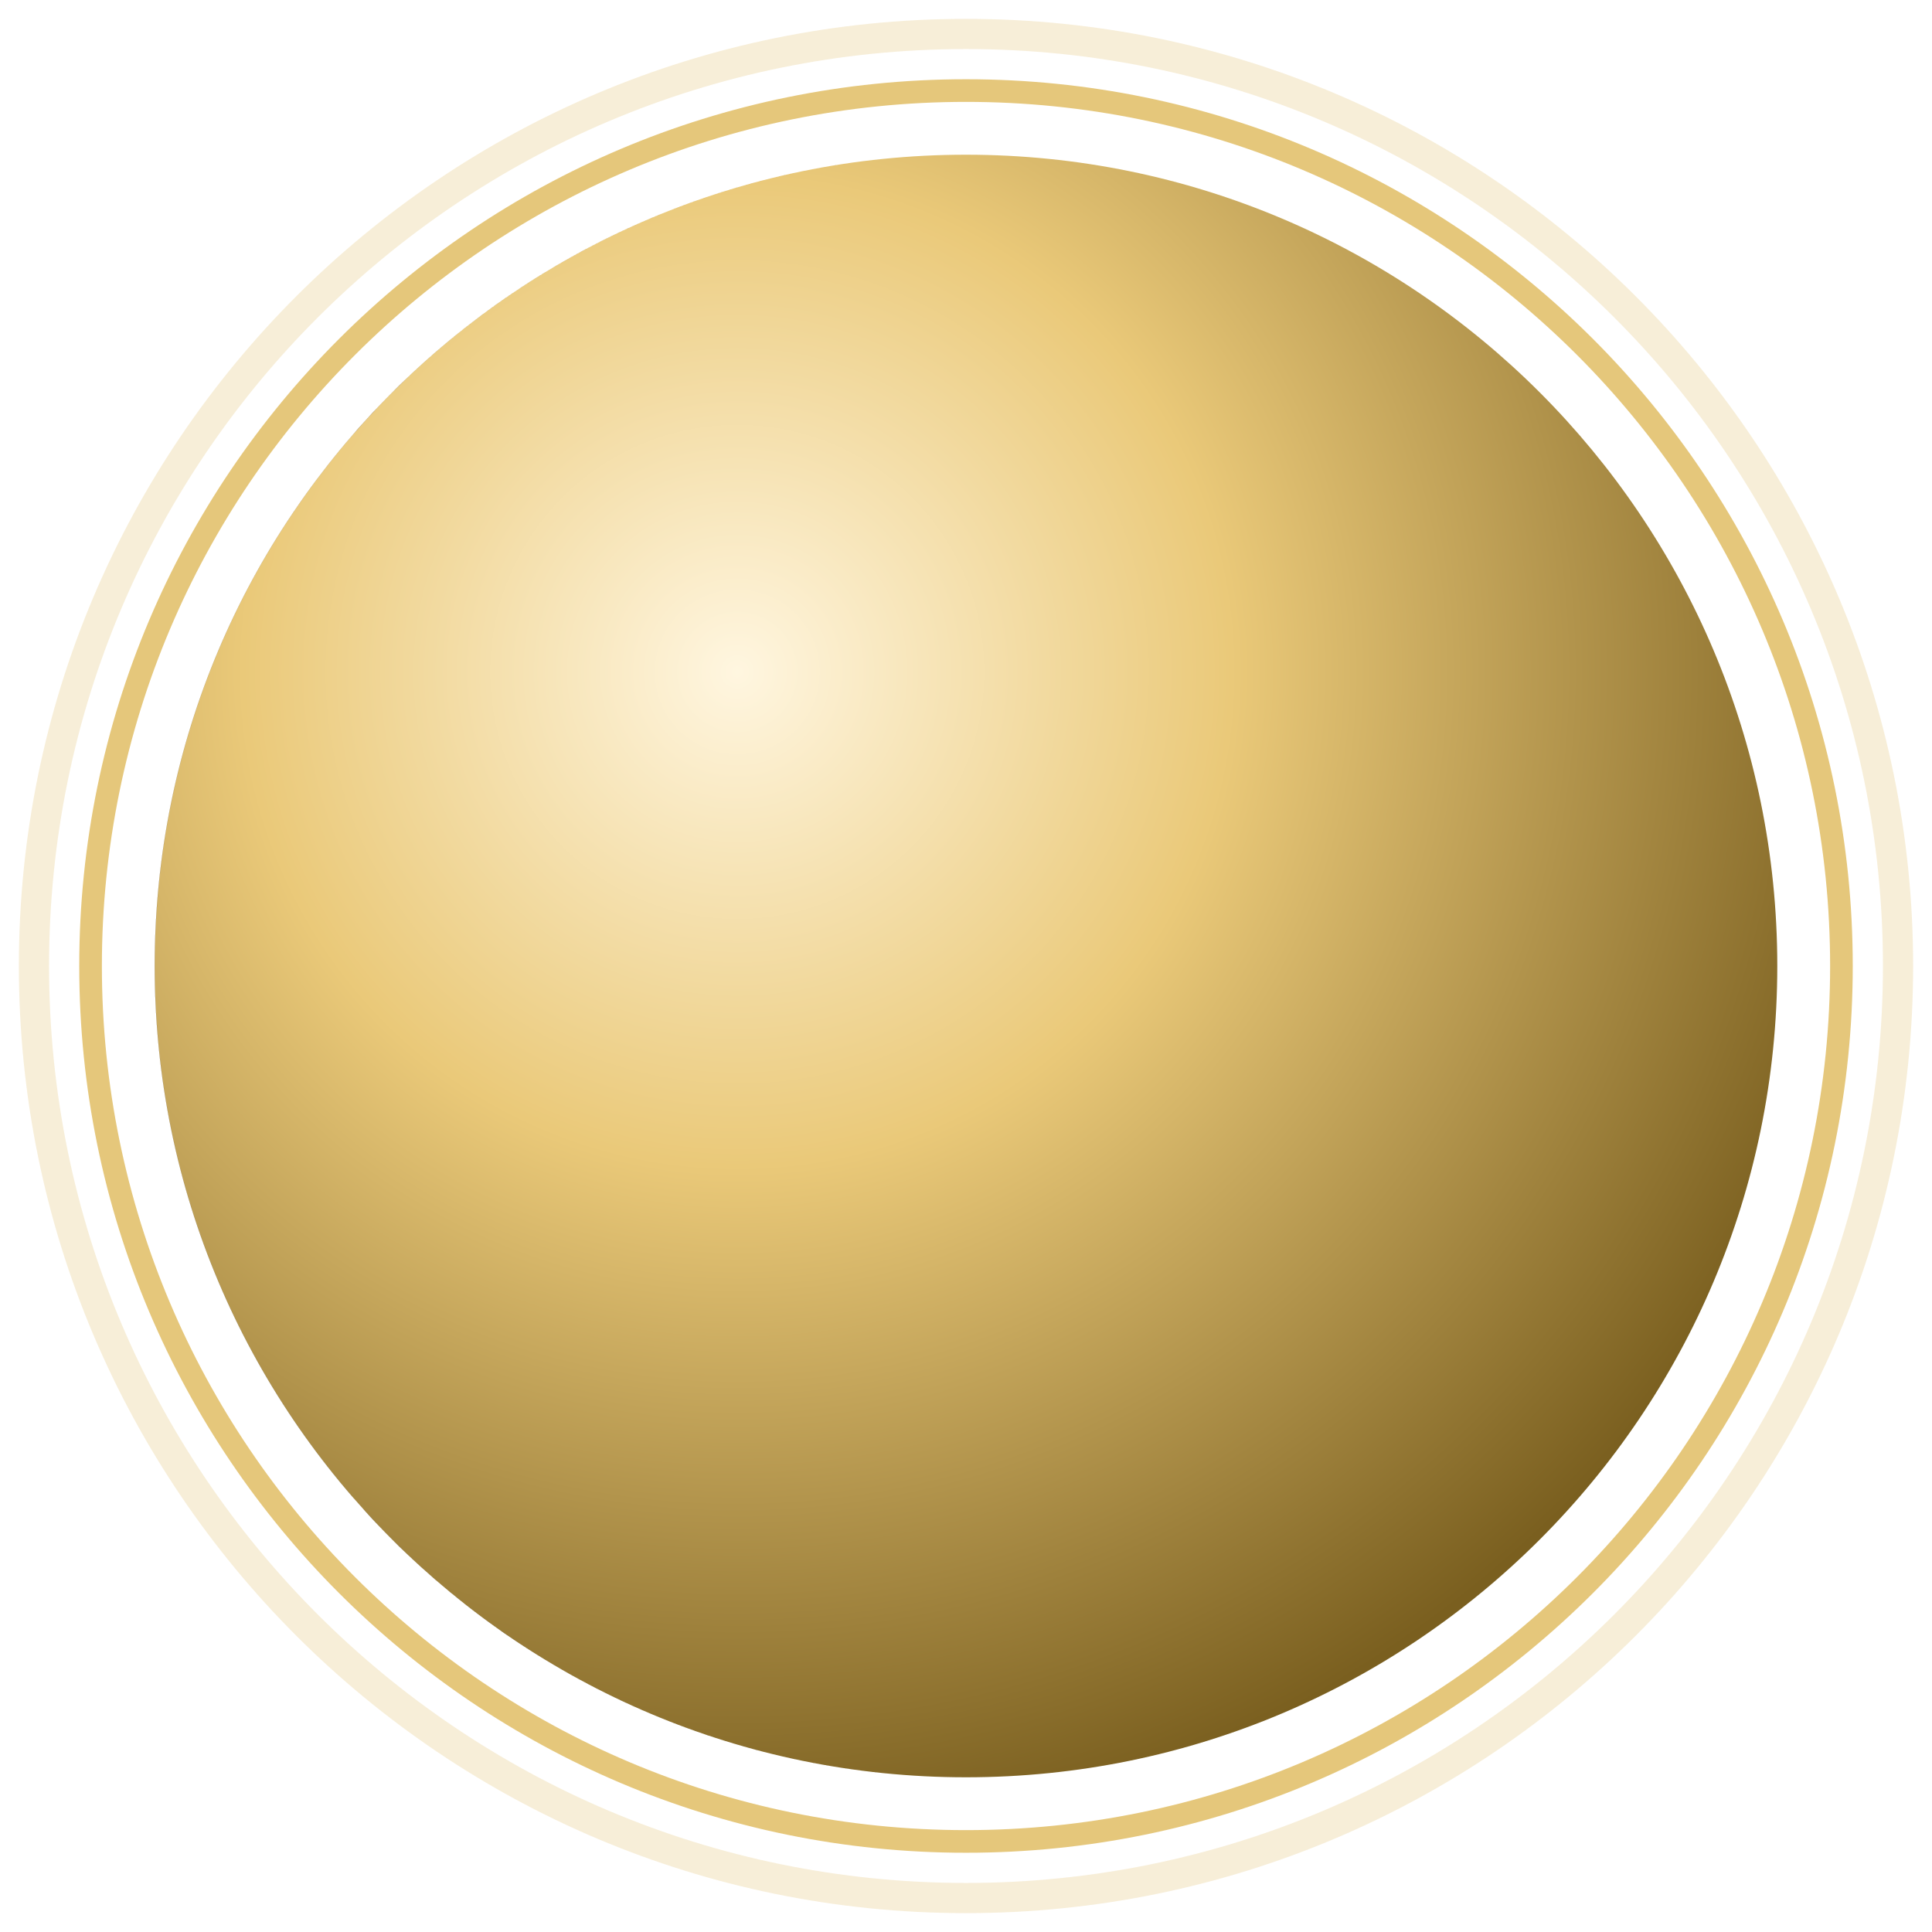
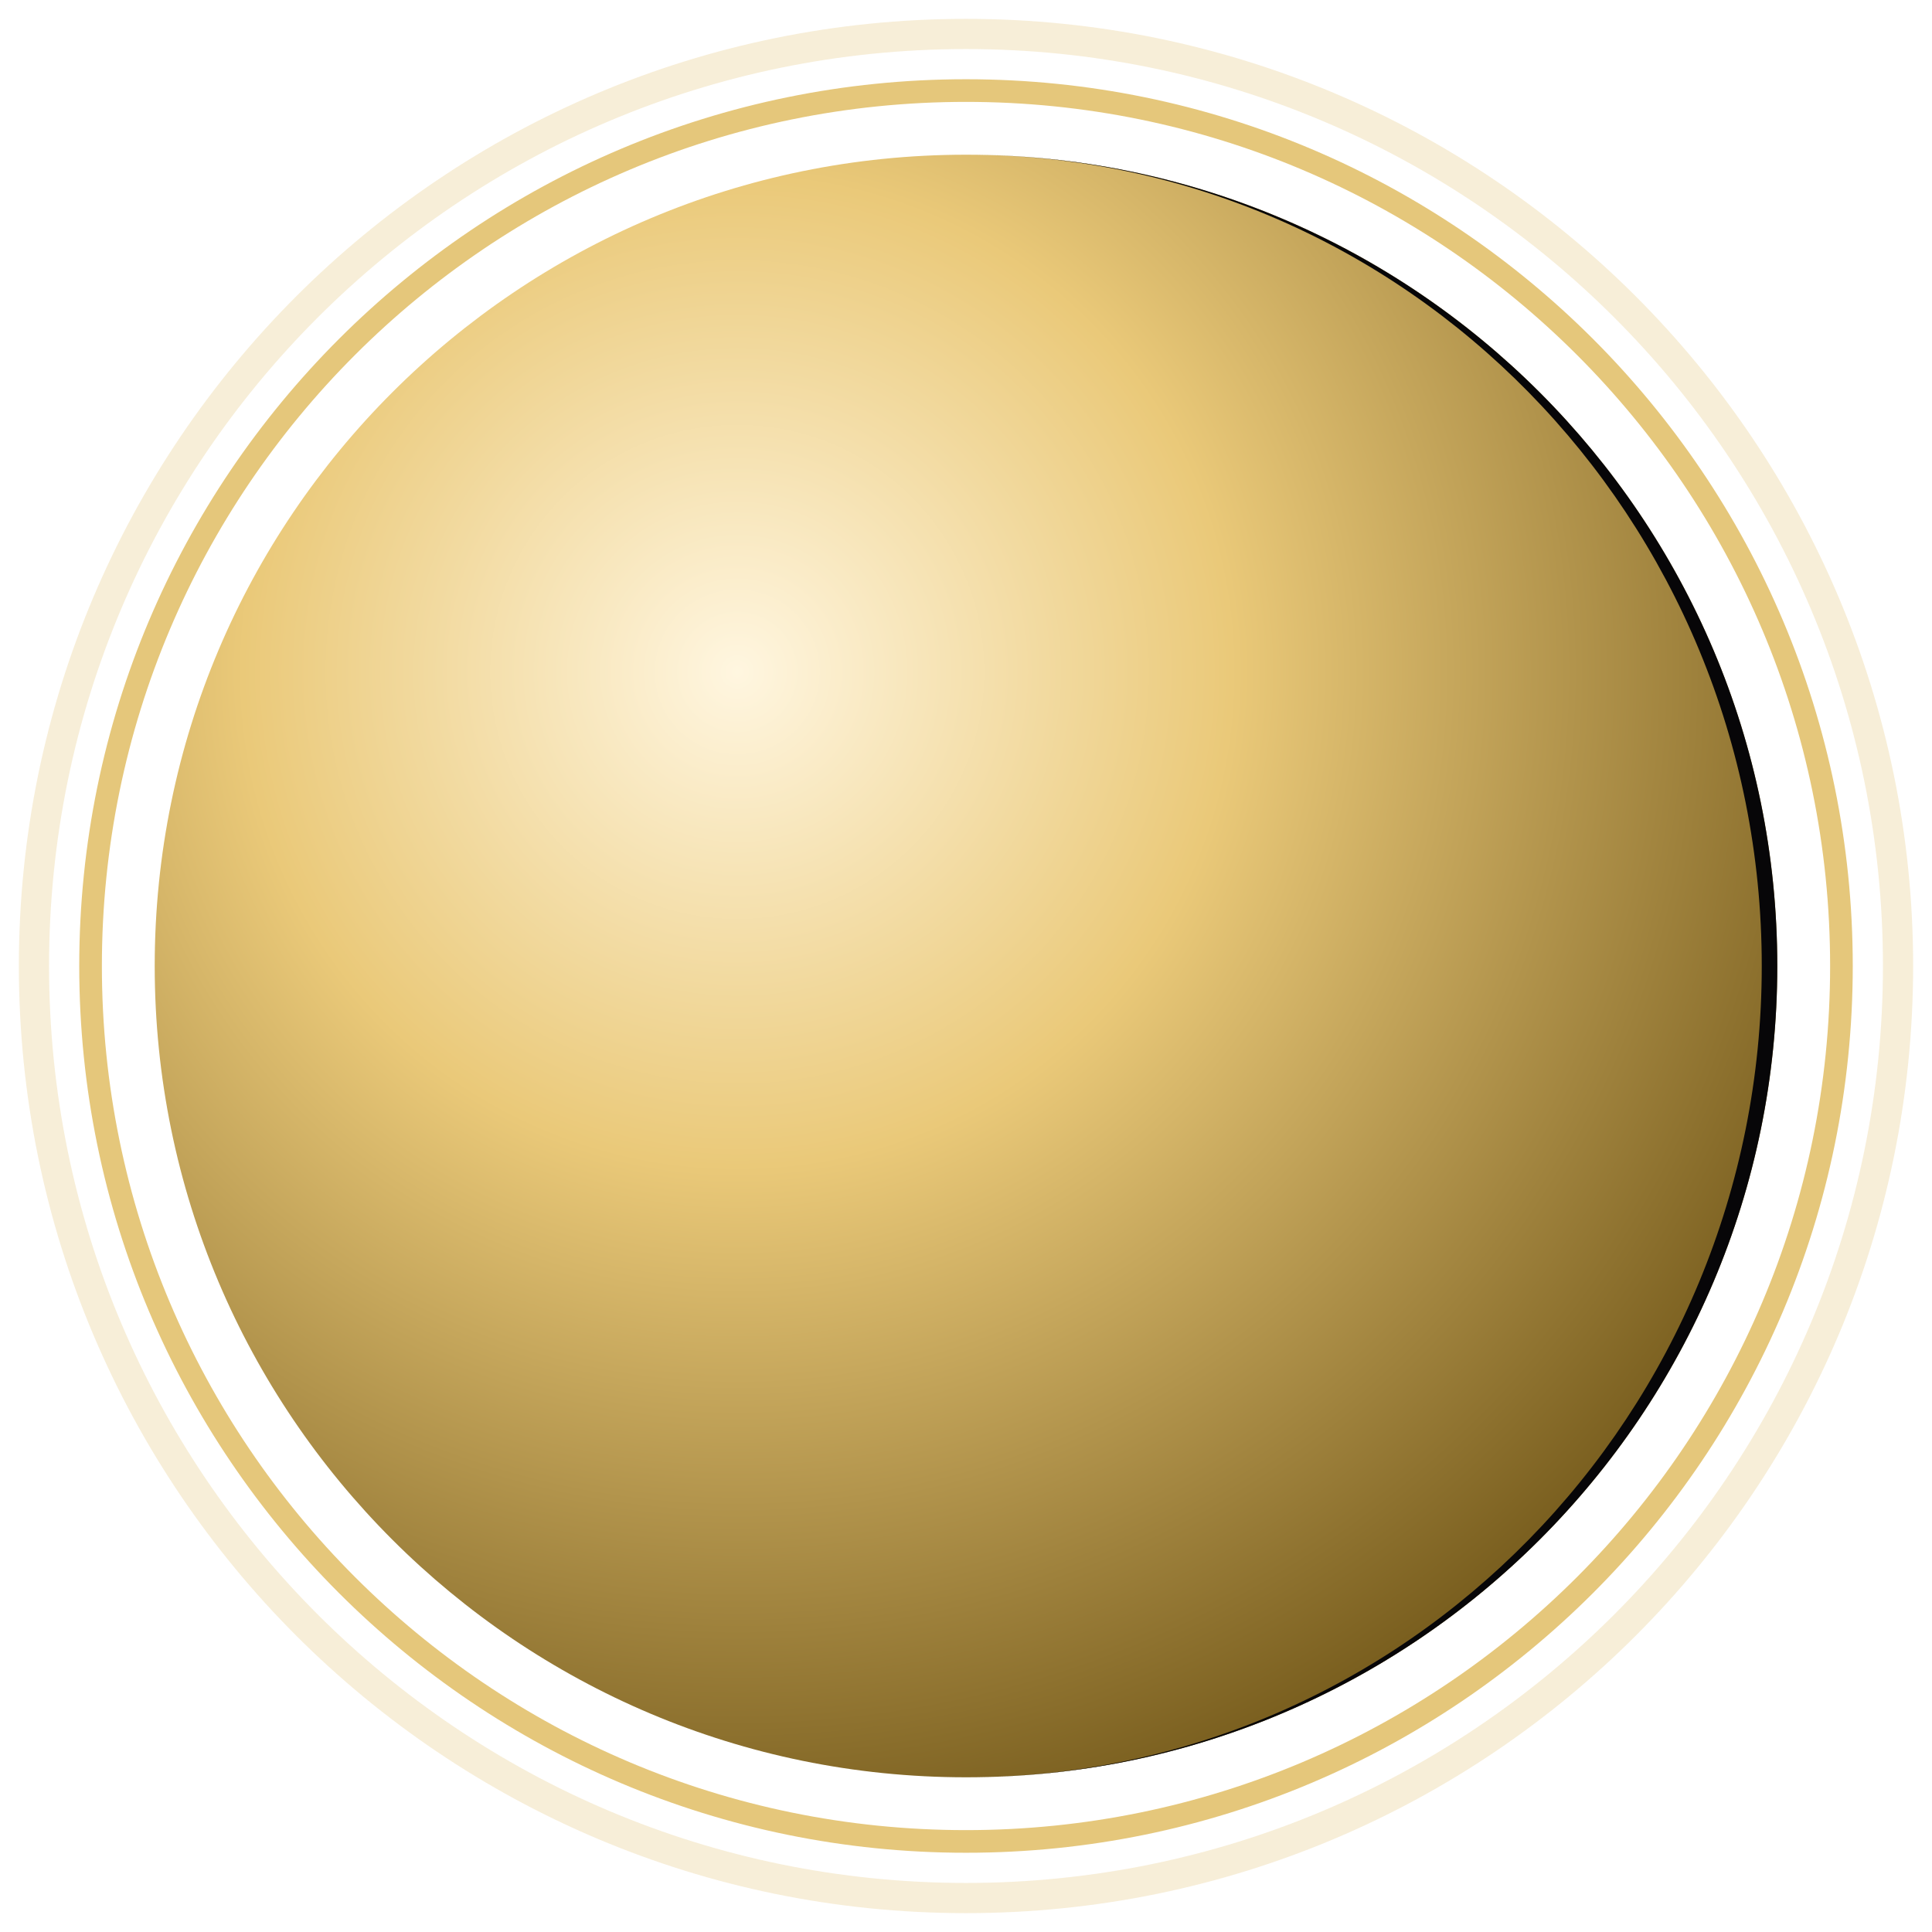
<svg xmlns="http://www.w3.org/2000/svg" viewBox="0 0 512 512" width="512" height="512">
  <defs>
    <radialGradient id="moonGold" cx="36%" cy="32%" r="72%">
      <stop offset="0%" stop-color="#FFF6E0" />
      <stop offset="42%" stop-color="#EAC979" />
      <stop offset="100%" stop-color="#7A5F1F" />
    </radialGradient>
  </defs>
  <circle cx="256" cy="256" r="215" fill="url(#moonGold)" />
-   <path d="M 256 41 A 215 215 0 0 0 256 471 A 214.983 215 0 0 1 256 41 Z" fill="#070608" fill-opacity="1.0" />
+   <path d="M 256 41 A 215 215 0 0 1 256 471 A 210.884 215 0 0 0 256 41 Z" fill="#070608" fill-opacity="1.0" />
  <circle cx="256" cy="256" r="247" fill="none" stroke="#E5C77B" stroke-opacity="0.3" stroke-width="8.0" />
  <circle cx="256" cy="256" r="232" fill="none" stroke="#E5C77B" stroke-opacity="1.0" stroke-width="6.0" />
</svg>
